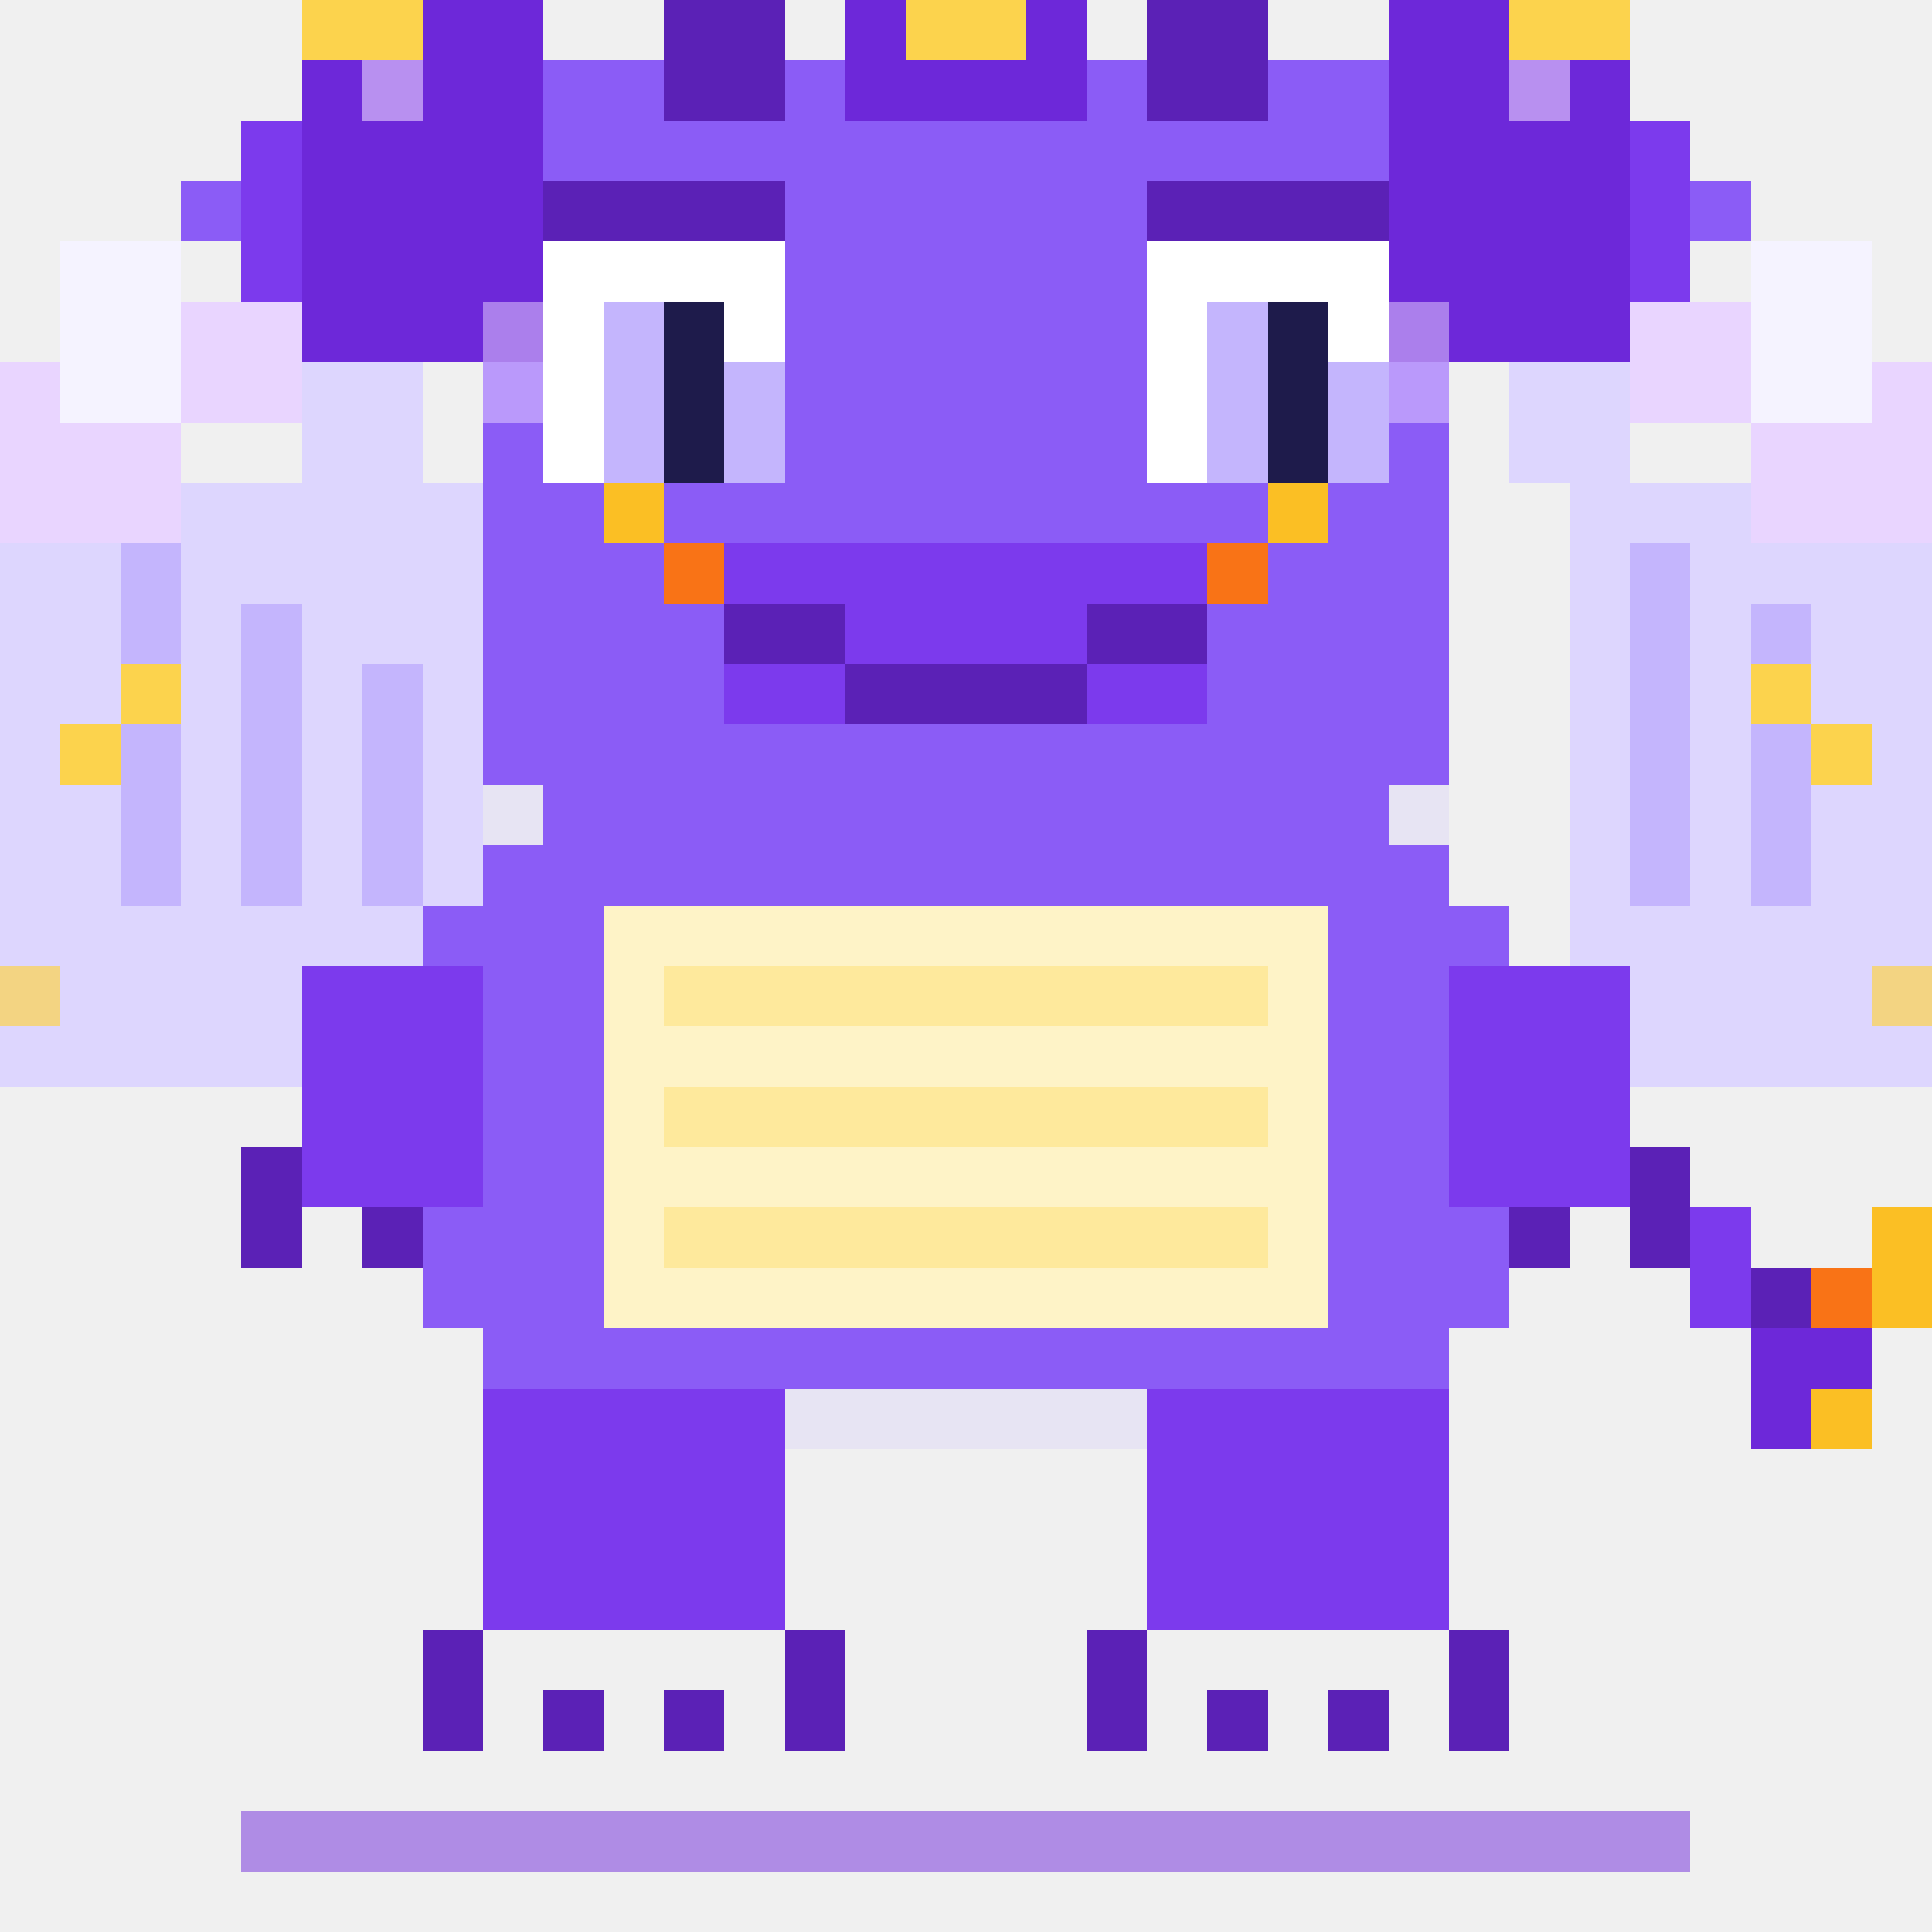
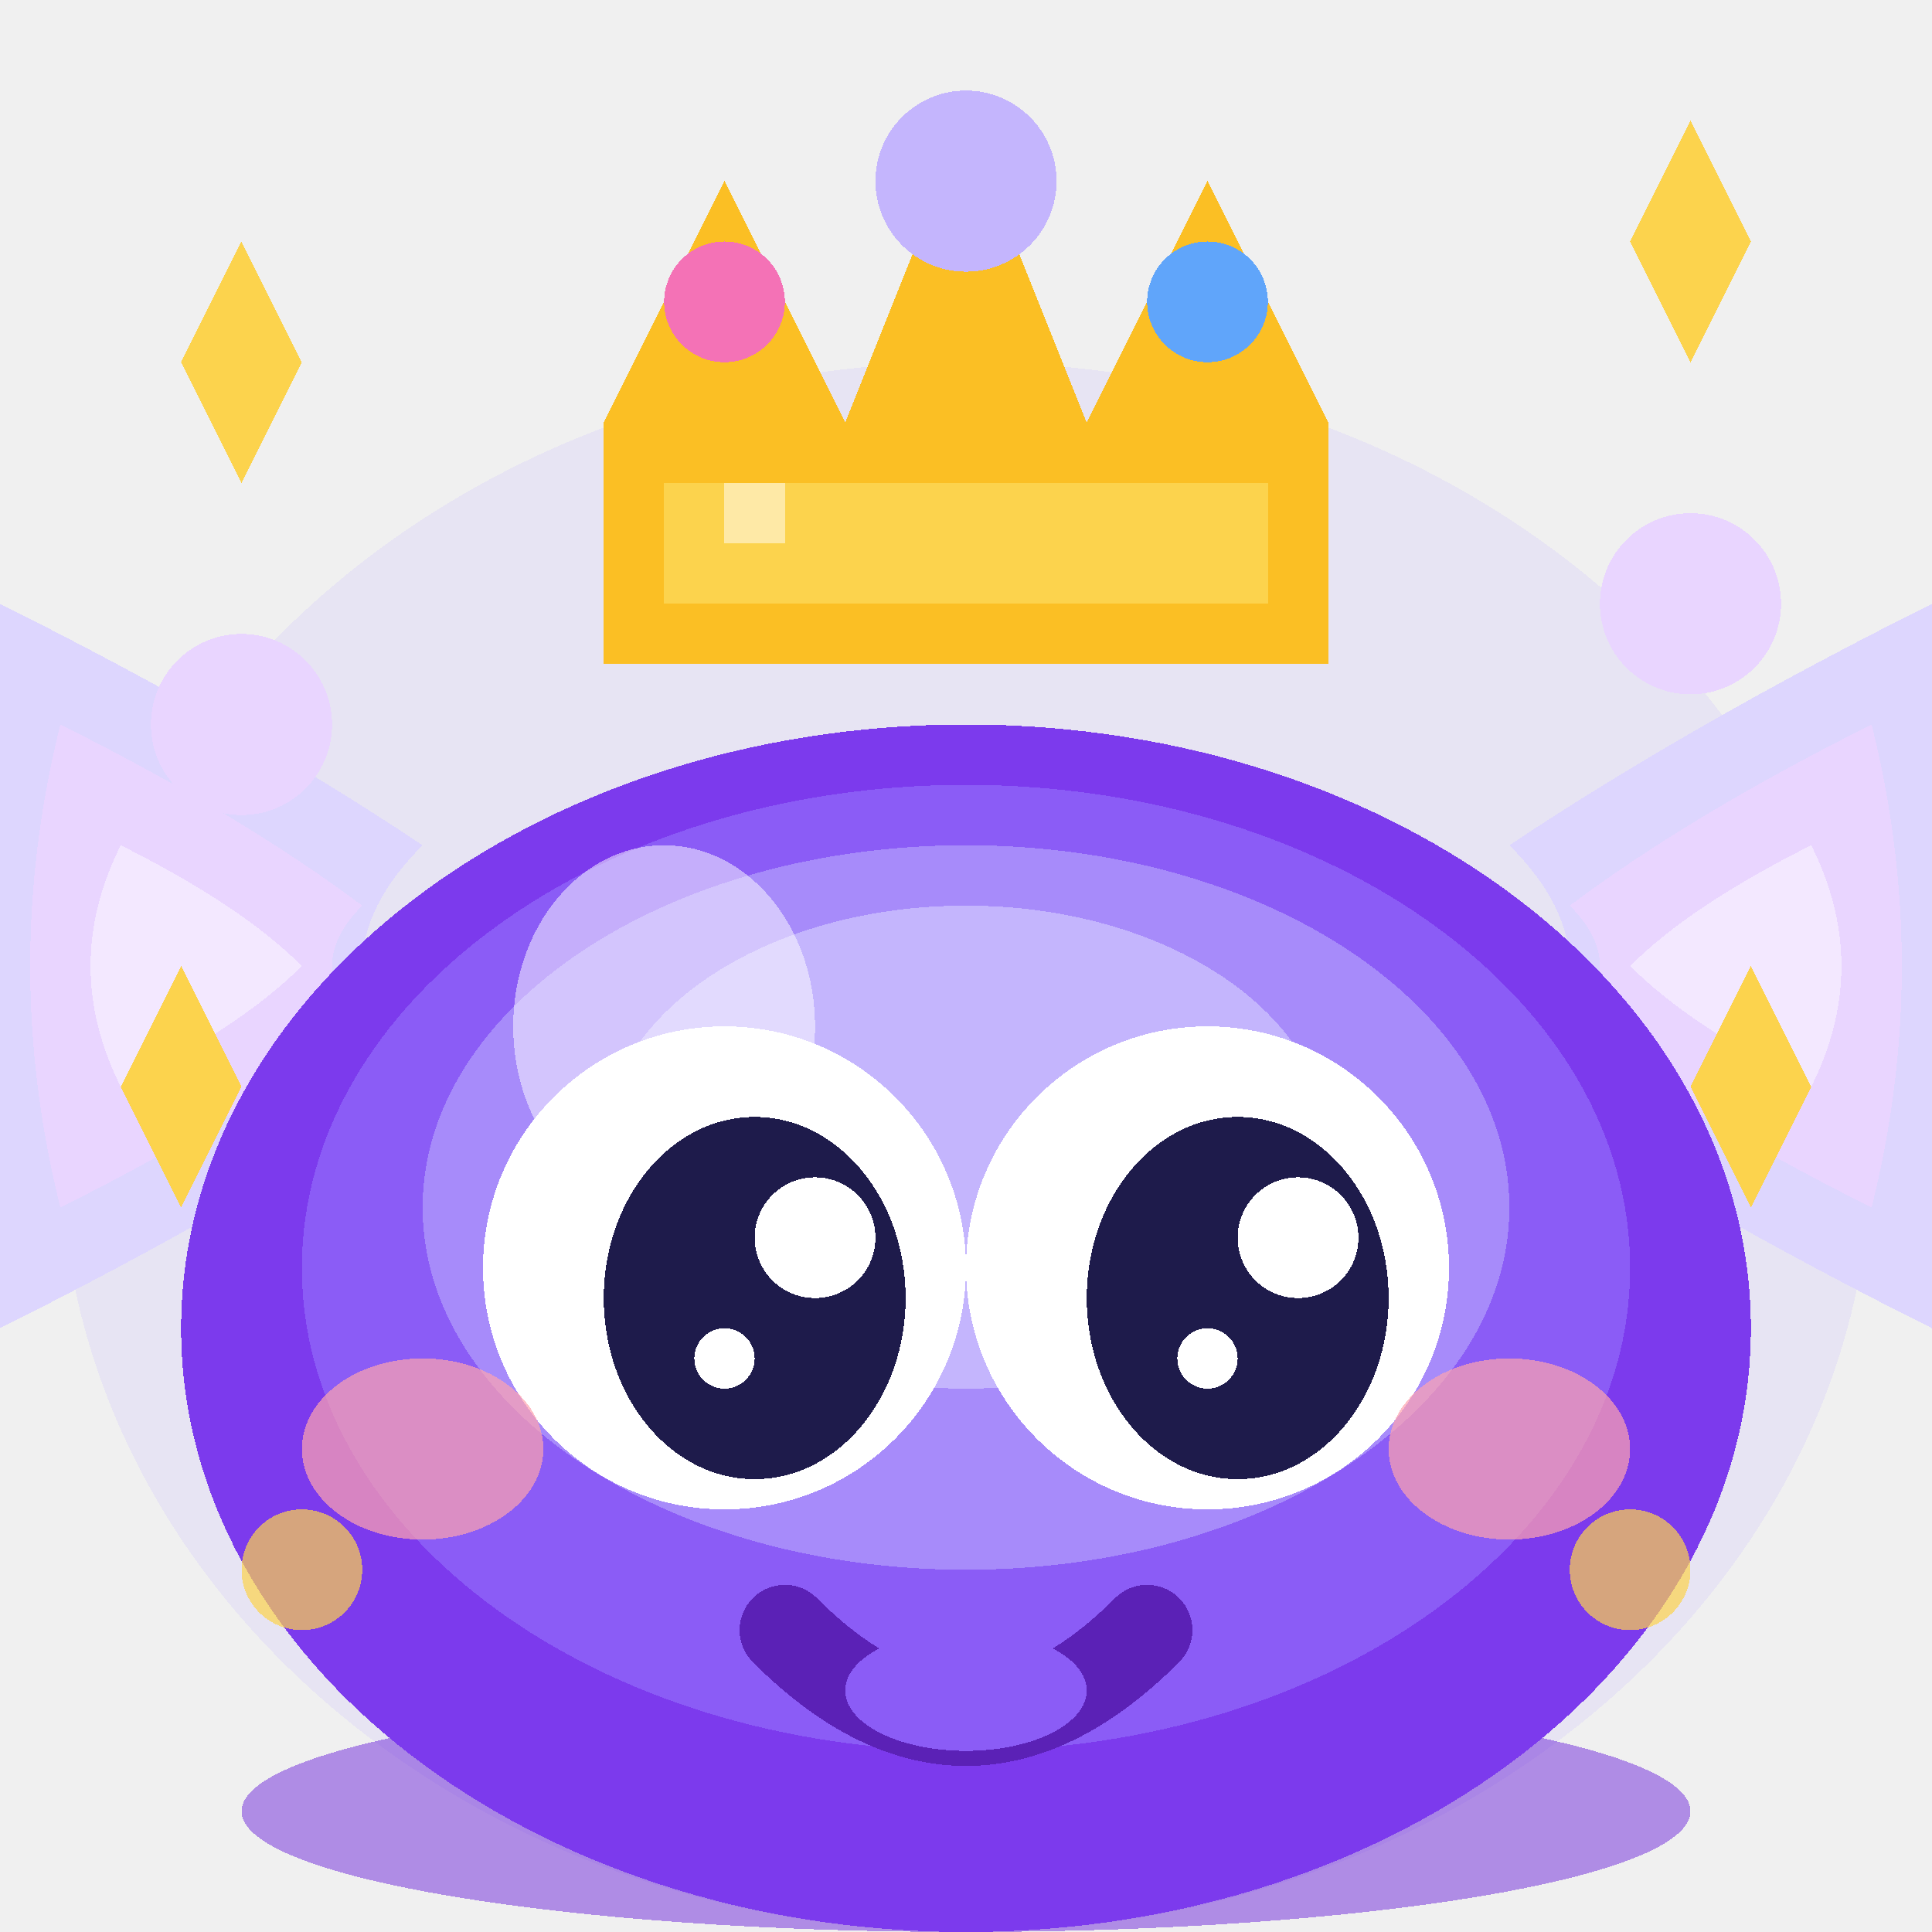
- <svg xmlns="http://www.w3.org/2000/svg" viewBox="0 0 32 32" shape-rendering="crispEdges">
-   <rect x="8" y="8" width="16" height="16" fill="#c4b5fd" opacity="0.2" />
-   <rect x="4" y="30" width="24" height="1" fill="#6d28d9" opacity="0.5" />
-   <rect x="25" y="18" width="2" height="1" fill="#8b5cf6" />
-   <rect x="26" y="19" width="2" height="1" fill="#8b5cf6" />
-   <rect x="27" y="20" width="2" height="1" fill="#7c3aed" />
-   <rect x="28" y="21" width="2" height="1" fill="#7c3aed" />
-   <rect x="29" y="22" width="2" height="2" fill="#6d28d9" />
-   <rect x="30" y="21" width="1" height="1" fill="#f97316" />
-   <rect x="31" y="20" width="1" height="2" fill="#fbbf24" />
-   <rect x="30" y="23" width="1" height="1" fill="#fbbf24" />
-   <rect x="27" y="19" width="1" height="1" fill="#5b21b6" />
-   <rect x="29" y="21" width="1" height="1" fill="#5b21b6" />
-   <rect x="0" y="8" width="8" height="10" fill="#ddd6fe" />
-   <rect x="0" y="6" width="3" height="3" fill="#e9d5ff" />
-   <rect x="1" y="4" width="2" height="3" fill="#f5f3ff" />
-   <rect x="3" y="5" width="2" height="2" fill="#e9d5ff" />
-   <rect x="5" y="6" width="2" height="2" fill="#ddd6fe" />
-   <rect x="26" y="8" width="6" height="10" fill="#ddd6fe" />
-   <rect x="29" y="6" width="3" height="3" fill="#e9d5ff" />
-   <rect x="29" y="4" width="2" height="3" fill="#f5f3ff" />
-   <rect x="27" y="5" width="2" height="2" fill="#e9d5ff" />
-   <rect x="25" y="6" width="2" height="2" fill="#ddd6fe" />
-   <rect x="2" y="9" width="1" height="6" fill="#c4b5fd" />
-   <rect x="4" y="10" width="1" height="5" fill="#c4b5fd" />
-   <rect x="6" y="11" width="1" height="4" fill="#c4b5fd" />
-   <rect x="27" y="9" width="1" height="6" fill="#c4b5fd" />
-   <rect x="29" y="10" width="1" height="5" fill="#c4b5fd" />
-   <rect x="8" y="14" width="16" height="9" fill="#8b5cf6" />
-   <rect x="7" y="15" width="1" height="7" fill="#8b5cf6" />
-   <rect x="24" y="15" width="1" height="7" fill="#8b5cf6" />
-   <rect x="10" y="15" width="12" height="7" fill="#fef3c7" />
-   <rect x="11" y="16" width="10" height="1" fill="#fde68a" opacity="0.7" />
-   <rect x="11" y="18" width="10" height="1" fill="#fde68a" opacity="0.7" />
-   <rect x="11" y="20" width="10" height="1" fill="#fde68a" opacity="0.7" />
-   <rect x="5" y="16" width="3" height="4" fill="#7c3aed" />
-   <rect x="24" y="16" width="3" height="4" fill="#7c3aed" />
-   <rect x="4" y="19" width="1" height="2" fill="#5b21b6" />
-   <rect x="6" y="20" width="1" height="1" fill="#5b21b6" />
-   <rect x="27" y="19" width="1" height="2" fill="#5b21b6" />
-   <rect x="25" y="20" width="1" height="1" fill="#5b21b6" />
-   <rect x="8" y="23" width="5" height="4" fill="#7c3aed" />
-   <rect x="19" y="23" width="5" height="4" fill="#7c3aed" />
-   <rect x="7" y="27" width="1" height="2" fill="#5b21b6" />
-   <rect x="9" y="28" width="1" height="1" fill="#5b21b6" />
-   <rect x="11" y="28" width="1" height="1" fill="#5b21b6" />
-   <rect x="13" y="27" width="1" height="2" fill="#5b21b6" />
-   <rect x="18" y="27" width="1" height="2" fill="#5b21b6" />
-   <rect x="20" y="28" width="1" height="1" fill="#5b21b6" />
-   <rect x="22" y="28" width="1" height="1" fill="#5b21b6" />
-   <rect x="24" y="27" width="1" height="2" fill="#5b21b6" />
-   <rect x="8" y="2" width="16" height="11" fill="#8b5cf6" />
-   <rect x="9" y="1" width="14" height="1" fill="#8b5cf6" />
-   <rect x="9" y="13" width="14" height="1" fill="#8b5cf6" />
-   <rect x="5" y="0" width="4" height="6" fill="#6d28d9" />
-   <rect x="4" y="2" width="1" height="3" fill="#7c3aed" />
-   <rect x="3" y="3" width="1" height="1" fill="#8b5cf6" />
-   <rect x="23" y="0" width="4" height="6" fill="#6d28d9" />
-   <rect x="27" y="2" width="1" height="3" fill="#7c3aed" />
-   <rect x="28" y="3" width="1" height="1" fill="#8b5cf6" />
-   <rect x="5" y="0" width="2" height="1" fill="#fcd34d" />
-   <rect x="25" y="0" width="2" height="1" fill="#fcd34d" />
-   <rect x="14" y="0" width="4" height="2" fill="#6d28d9" />
-   <rect x="15" y="0" width="2" height="1" fill="#fcd34d" />
-   <rect x="11" y="0" width="2" height="2" fill="#5b21b6" />
-   <rect x="19" y="0" width="2" height="2" fill="#5b21b6" />
-   <rect x="9" y="4" width="4" height="4" fill="#ffffff" />
-   <rect x="19" y="4" width="4" height="4" fill="#ffffff" />
-   <rect x="10" y="5" width="3" height="3" fill="#c4b5fd" />
-   <rect x="20" y="5" width="3" height="3" fill="#c4b5fd" />
-   <rect x="11" y="5" width="1" height="3" fill="#1e1b4b" />
-   <rect x="21" y="5" width="1" height="3" fill="#1e1b4b" />
-   <rect x="12" y="5" width="1" height="1" fill="#ffffff" />
-   <rect x="22" y="5" width="1" height="1" fill="#ffffff" />
-   <rect x="8" y="5" width="1" height="2" fill="#e9d5ff" opacity="0.5" />
-   <rect x="23" y="5" width="1" height="2" fill="#e9d5ff" opacity="0.5" />
-   <rect x="9" y="3" width="4" height="1" fill="#5b21b6" />
-   <rect x="19" y="3" width="4" height="1" fill="#5b21b6" />
-   <rect x="12" y="9" width="8" height="3" fill="#7c3aed" />
-   <rect x="12" y="10" width="2" height="1" fill="#5b21b6" />
-   <rect x="18" y="10" width="2" height="1" fill="#5b21b6" />
-   <rect x="11" y="9" width="1" height="1" fill="#f97316" />
-   <rect x="10" y="8" width="1" height="1" fill="#fbbf24" />
-   <rect x="20" y="9" width="1" height="1" fill="#f97316" />
-   <rect x="21" y="8" width="1" height="1" fill="#fbbf24" />
-   <rect x="14" y="11" width="4" height="1" fill="#5b21b6" />
-   <rect x="1" y="12" width="1" height="1" fill="#fcd34d" />
-   <rect x="2" y="11" width="1" height="1" fill="#fcd34d" />
-   <rect x="30" y="12" width="1" height="1" fill="#fcd34d" />
-   <rect x="29" y="11" width="1" height="1" fill="#fcd34d" />
-   <rect x="0" y="16" width="1" height="1" fill="#fcd34d" opacity="0.7" />
-   <rect x="31" y="16" width="1" height="1" fill="#fcd34d" opacity="0.7" />
-   <rect x="6" y="1" width="1" height="1" fill="#e9d5ff" opacity="0.6" />
-   <rect x="25" y="1" width="1" height="1" fill="#e9d5ff" opacity="0.6" />
+ <svg xmlns="http://www.w3.org/2000/svg" viewBox="0 0 64 64" shape-rendering="crispEdges">
+   <ellipse cx="32" cy="38" rx="30" ry="26" fill="#c4b5fd" opacity="0.2" />
+   <ellipse cx="32" cy="60" rx="24" ry="4" fill="#6d28d9" opacity="0.5" />
+   <path d="M0 20 Q-4 32 0 44 Q8 40 14 36 Q10 32 14 28 Q8 24 0 20" fill="#ddd6fe" />
+   <path d="M2 24 Q0 32 2 40 Q8 37 12 34 Q10 32 12 30 Q8 27 2 24" fill="#e9d5ff" />
+   <path d="M4 28 Q2 32 4 36 Q8 34 10 32 Q8 30 4 28" fill="#f3e8ff" />
+   <path d="M64 20 Q68 32 64 44 Q56 40 50 36 Q54 32 50 28 Q56 24 64 20" fill="#ddd6fe" />
+   <path d="M62 24 Q64 32 62 40 Q56 37 52 34 Q54 32 52 30 Q56 27 62 24" fill="#e9d5ff" />
+   <path d="M60 28 Q62 32 60 36 Q56 34 54 32 Q56 30 60 28" fill="#f3e8ff" />
+   <ellipse cx="32" cy="44" rx="26" ry="20" fill="#7c3aed" />
+   <ellipse cx="32" cy="42" rx="22" ry="16" fill="#8b5cf6" />
+   <ellipse cx="32" cy="40" rx="18" ry="12" fill="#a78bfa" />
+   <ellipse cx="32" cy="38" rx="12" ry="8" fill="#c4b5fd" />
+   <ellipse cx="22" cy="34" rx="5" ry="6" fill="white" opacity="0.5" />
+   <rect x="20" y="14" width="24" height="8" fill="#fbbf24" />
+   <rect x="22" y="16" width="20" height="4" fill="#fcd34d" />
+   <polygon points="20,14 24,6 28,14" fill="#fbbf24" />
+   <polygon points="28,14 32,4 36,14" fill="#fbbf24" />
+   <polygon points="36,14 40,6 44,14" fill="#fbbf24" />
+   <circle cx="24" cy="10" r="2" fill="#f472b6" />
+   <circle cx="32" cy="6" r="3" fill="#c4b5fd" />
+   <circle cx="40" cy="10" r="2" fill="#60a5fa" />
+   <rect x="24" y="16" width="2" height="2" fill="white" opacity="0.5" />
+   <g id="left-eye">
+     <ellipse cx="24" cy="42" rx="8" ry="8" fill="white" />
+     <ellipse cx="25" cy="43" rx="5" ry="6" fill="#1e1b4b" />
+     <circle cx="27" cy="41" r="2" fill="white" />
+     <circle cx="24" cy="45" r="1" fill="white" />
+   </g>
+   <g id="right-eye">
+     <ellipse cx="40" cy="42" rx="8" ry="8" fill="white" />
+     <ellipse cx="41" cy="43" rx="5" ry="6" fill="#1e1b4b" />
+     <circle cx="43" cy="41" r="2" fill="white" />
+     <circle cx="40" cy="45" r="1" fill="white" />
+   </g>
+   <path d="M26 54 Q32 60 38 54" stroke="#5b21b6" stroke-width="3" fill="none" stroke-linecap="round" />
+   <ellipse cx="32" cy="56" rx="4" ry="2" fill="#8b5cf6" />
+   <ellipse cx="14" cy="48" rx="4" ry="3" fill="#fda4af" opacity="0.7" />
+   <ellipse cx="50" cy="48" rx="4" ry="3" fill="#fda4af" opacity="0.7" />
+   <g fill="#fcd34d">
+     <polygon points="6,12 8,8 10,12 8,16" />
+     <polygon points="54,8 56,4 58,8 56,12" />
+     <polygon points="4,36 6,32 8,36 6,40" />
+     <polygon points="56,36 58,32 60,36 58,40" />
+   </g>
+   <circle cx="8" cy="24" r="3" fill="#e9d5ff" />
+   <circle cx="56" cy="20" r="3" fill="#e9d5ff" />
+   <circle cx="10" cy="52" r="2" fill="#fcd34d" opacity="0.7" />
+   <circle cx="54" cy="52" r="2" fill="#fcd34d" opacity="0.7" />
</svg>
